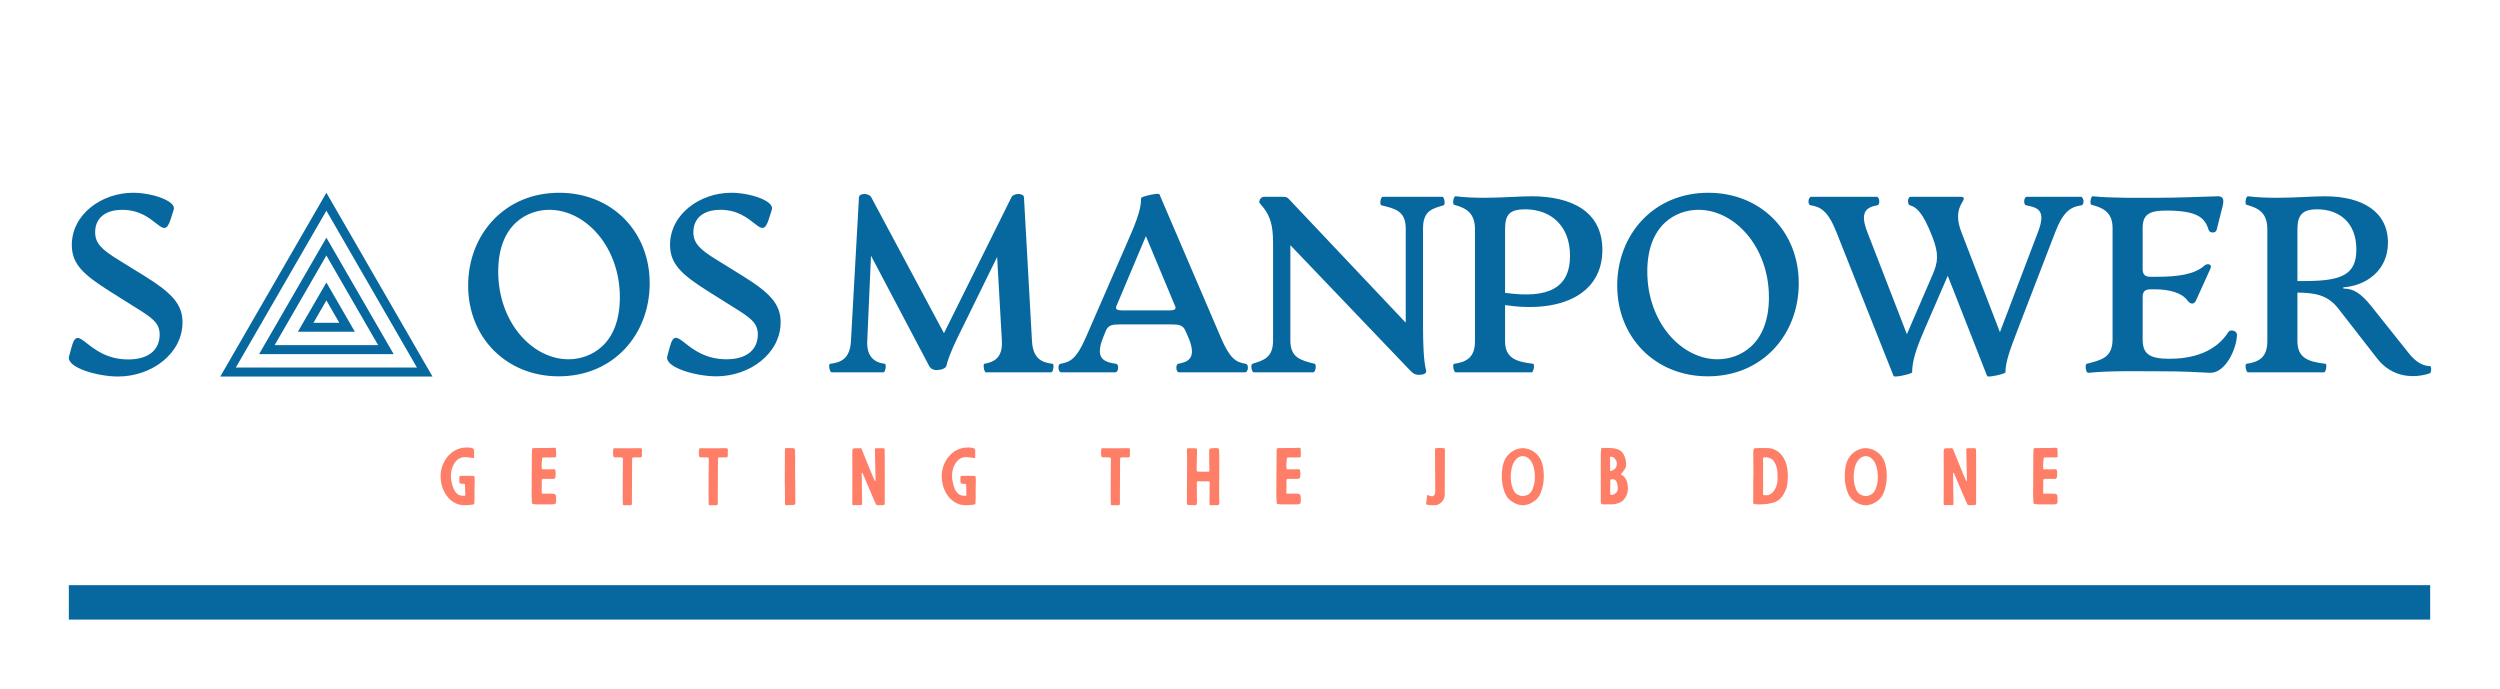
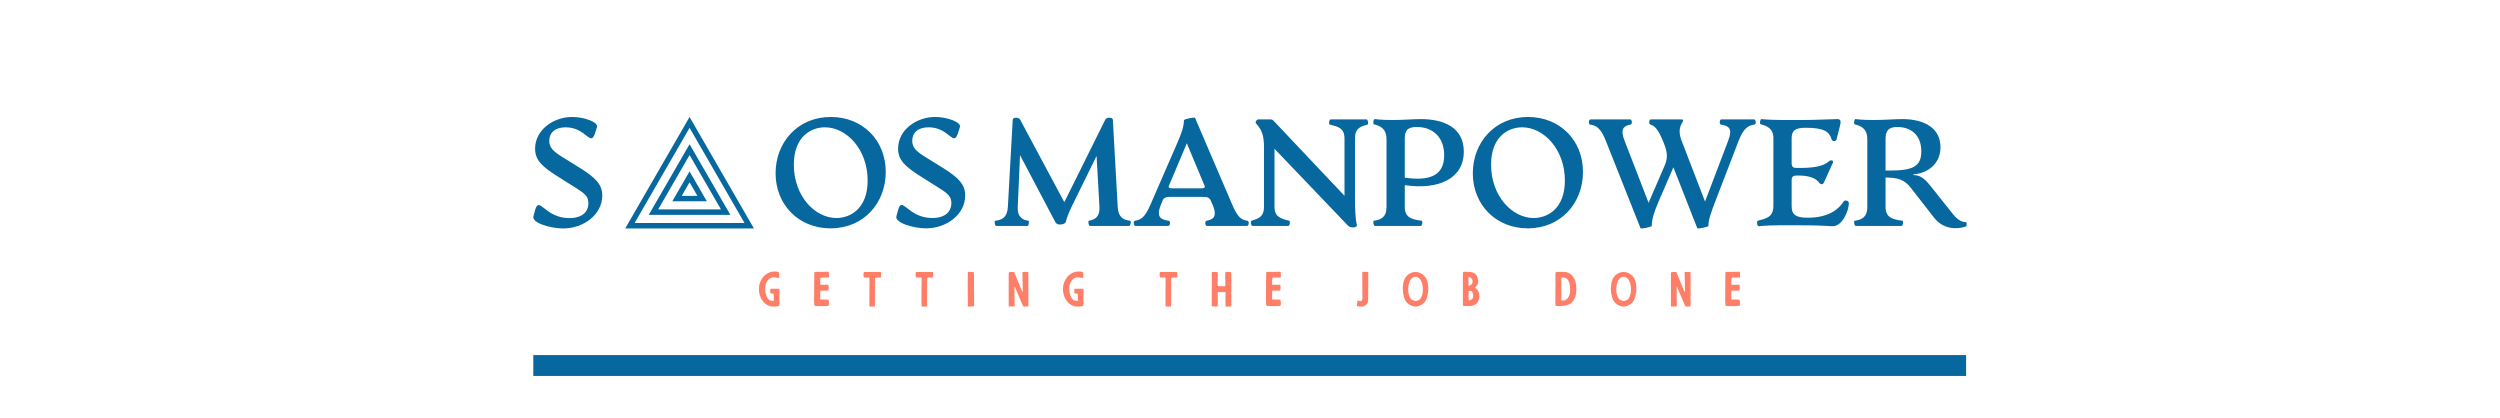
- <svg xmlns="http://www.w3.org/2000/svg" version="1.1" width="3174.854" height="874.27" viewBox="0 0 3174.854 874.27">
+ <svg xmlns="http://www.w3.org/2000/svg" version="1.1" width="300.854" height="50.27" viewBox="0 0 3174.854 874.27">
  <g transform="scale(8.742705) translate(10, 10)">
    <defs id="SvgjsDefs1327" />
    <g id="SvgjsG1328" featureKey="rootContainer" transform="matrix(1,0,0,1,0,0)" fill="#07689f">
      <rect y="0" height="1" width="1" opacity="0" />
      <rect y="75" width="343" height="5" />
    </g>
    <g id="SvgjsG1329" featureKey="sloganFeature-0" transform="matrix(0.5516635,0,0,0.5516635,53.44834,52.3471)" fill="#ff7e67">
      <path d="M9.94 16.64 c0.02 0.96 0 1.94 -0.06 2.9 c0 0.08 -0.06 0.16 -0.12 0.2 c-0.08 0.06 -0.18 0.1 -0.28 0.1 c-1.24 0.2 -2.74 0.3 -3.94 -0.1 c-2.7 -0.92 -4.54 -3.94 -4.54 -7.4 c0 -3.74 2.68 -7.38 6.58 -7.52 c0.52 -0.02 2.3 -0.1 2.24 0.78 c-0.04 0.64 0.02 1.16 0 1.82 c0 0.12 -0.08 0.2 -0.2 0.18 c-1.14 -0.14 -2.44 -0.5 -3.54 0.02 c-0.92 0.44 -1.56 1.38 -1.92 2.3 c-0.64 1.52 -0.5 3.28 -0.06 4.84 c0.34 1.24 1.08 2.7 2.56 2.74 c0.08 0.02 0.84 0.06 0.84 -0.02 l-0.06 -2.56 c-0.02 -0.12 -0.02 -0.24 -0.04 -0.36 s-0.1 -0.16 -0.22 -0.18 c-0.32 0 -0.32 -0.02 -0.64 -0.02 c-0.74 0 -0.58 -0.5 -0.6 -0.66 c-0.02 -0.3 0 -0.58 -0.02 -0.88 c-0.02 -0.28 0.06 -0.5 0.34 -0.54 l0.24 0 c1.04 -0.06 2.1 0.02 3.2 0.02 c0.16 0 0.24 0.2 0.24 0.38 c0.02 0.2 0.02 0.34 0.02 0.54 c0.06 0.98 -0.06 1.98 -0.04 2.96 c0.02 0.16 0.02 0.3 0.02 0.46 z M24.985 15.9 l-0.02 0 c0 0.5 -0.02 1.02 0 1.54 c0.02 0.64 0.06 1.28 0.1 1.92 c0 0.22 0.06 0.28 0.26 0.32 c0.42 0.1 0.82 0.12 1.24 0.12 c1.08 -0.04 2.16 0.04 3.24 0 c0.44 -0.02 0.64 0.02 1.08 -0.06 c0.4 -0.08 0.54 -0.3 0.54 -0.9 c-0.04 -0.38 -0.02 -0.54 -0.02 -1 c0 -0.66 -0.46 -0.88 -0.86 -0.86 c-0.28 0.02 -1.62 -0.02 -2.16 -0.02 c-0.9 0.02 -0.76 0.14 -0.76 -0.8 c0 -0.76 0.02 -1.74 0.02 -2.52 c0 -0.42 0.04 -0.56 0.44 -0.56 l2.5 0 c0.4 0.06 0.68 -0.22 0.68 -0.64 s0.04 -0.44 0.04 -0.86 l-0.06 -0.6 c-0.04 -0.34 -0.16 -0.46 -0.5 -0.46 c-0.22 0 -0.44 0.02 -0.66 0.04 c-0.86 0.06 -1.26 -0.06 -2.1 0 c-0.28 0 -0.32 -0.04 -0.34 -0.3 c-0.08 -0.78 0 -1.64 0.08 -2.42 c0.02 -0.32 0.1 -0.38 0.4 -0.4 l2.82 -0.02 c0.38 -0.04 0.5 -0.02 0.48 -0.4 c-0.04 -0.58 0.02 -1.18 -0.04 -1.76 c-0.04 -0.32 -0.14 -0.38 -0.5 -0.38 c-0.6 0.02 -0.74 0.02 -1.34 0.06 c-0.6 0.02 -3 0.02 -3.58 0.02 c-0.84 0 -0.9 -0.06 -0.92 0.96 c-0.04 0.8 -0.02 1.62 -0.02 2.44 c0 1.4 -0.08 6.42 -0.04 7.54 z M48.95 17.82 c0.02 0.62 0.02 1.24 0.04 1.86 c0 0.28 0.02 0.32 0.3 0.32 l1.8 0 c0.38 0 0.3 -0.64 0.28 -0.98 l0.06 -11.2 c0 -0.3 0.1 -0.4 0.5 -0.4 l1.76 0 c0.42 0 0.32 -0.72 0.32 -1.22 c0 -0.44 0.16 -1.2 -0.32 -1.2 c-0.34 0 -3.6 0 -4.94 0.02 c-0.66 0 -1.2 -0.02 -1.86 -0.02 c-0.5 0 -0.48 0.4 -0.48 1.28 c0 0.56 -0.02 1.12 0.46 1.12 c0.28 0 1.42 0 1.74 0.02 c0.2 0 0.34 0.06 0.38 0.28 c0 0.06 0.02 0.12 0.02 0.18 c0 1.44 -0.1 8.14 -0.06 9.94 z M71.555 17.82 c0.02 0.62 0.02 1.24 0.04 1.86 c0 0.28 0.02 0.32 0.3 0.32 l1.8 0 c0.38 0 0.3 -0.64 0.28 -0.98 l0.06 -11.2 c0 -0.3 0.1 -0.4 0.5 -0.4 l1.76 0 c0.42 0 0.32 -0.72 0.32 -1.22 c0 -0.44 0.16 -1.2 -0.32 -1.2 c-0.34 0 -3.6 0 -4.94 0.02 c-0.66 0 -1.2 -0.02 -1.86 -0.02 c-0.5 0 -0.48 0.4 -0.48 1.28 c0 0.56 -0.02 1.12 0.46 1.12 c0.28 0 1.42 0 1.74 0.02 c0.2 0 0.34 0.06 0.38 0.28 c0 0.06 0.02 0.12 0.02 0.18 c0 1.44 -0.1 8.14 -0.06 9.94 z M94.38 14.84 c-0.06 -2.28 -0.04 -4.7 -0.02 -6.96 c0 -0.7 -0.04 -1.46 -0.04 -2.16 c0 -0.76 -0.3 -0.72 -0.7 -0.74 c-0.58 -0.02 -0.84 -0.02 -1.42 -0.02 c-0.38 -0.02 -0.54 0.08 -0.54 0.46 c0 1.96 -0.06 7.5 -0.04 8.3 s0.1 4.44 0.06 5.24 c-0.02 0.28 0 0.56 0.02 0.84 c0.02 0.1 0.08 0.2 0.24 0.2 c0.66 -0.04 1.28 -0.04 1.94 -0.06 c0.24 -0.02 0.44 -0.08 0.54 -0.34 c0.02 -0.14 -0.04 -3.8 -0.04 -4.76 z M117.925 5.46 c0.06 0.28 0.02 13.6 0.02 13.94 c0 0.6 -0.22 0.58 -0.62 0.58 c-0.6 0 -1.44 0.1 -1.62 -0.1 c-0.16 -0.14 -3.12 -7.28 -3.54 -8.18 c-0.04 -0.08 -0.14 -0.28 -0.22 -0.24 c-0.1 0.04 -0.06 0.18 -0.06 0.26 c-0.02 0.7 0.1 6.74 0.1 7.7 c0 0.48 -0.02 0.56 -0.42 0.56 l-1 0 c-0.26 0 -0.58 -0.02 -0.84 0.02 c-0.2 0 -0.3 -0.06 -0.32 -0.26 l0 -1.58 c0.04 -1.68 0 -11.64 0 -12.38 c0 -0.64 0.18 -0.76 0.82 -0.76 c0.44 -0.02 0.88 -0.02 1.32 -0.02 c0.14 0 0.22 0.02 0.3 0.2 c0.54 1.26 2.84 7.04 3.2 7.74 c0.06 0.14 0.28 0.7 0.4 0.76 l0.02 0 c0.08 -0.08 0.06 -0.48 0.06 -0.6 c0 -0.3 -0.16 -7.32 -0.16 -7.46 c0 -0.2 -0.06 -0.38 0.04 -0.52 c0.06 -0.08 0.32 -0.1 0.42 -0.12 c0.56 -0.04 1.22 0.02 1.78 0 c0.28 0 0.26 0.2 0.32 0.46 z M141.89 16.64 c0.02 0.96 0 1.94 -0.06 2.9 c0 0.08 -0.06 0.16 -0.12 0.2 c-0.08 0.06 -0.18 0.1 -0.28 0.1 c-1.24 0.2 -2.74 0.3 -3.94 -0.1 c-2.7 -0.92 -4.54 -3.94 -4.54 -7.4 c0 -3.74 2.68 -7.38 6.58 -7.52 c0.52 -0.02 2.3 -0.1 2.24 0.78 c-0.04 0.64 0.02 1.16 0 1.82 c0 0.12 -0.08 0.2 -0.2 0.18 c-1.14 -0.14 -2.44 -0.5 -3.54 0.02 c-0.92 0.44 -1.56 1.38 -1.92 2.3 c-0.64 1.52 -0.5 3.28 -0.06 4.84 c0.34 1.24 1.08 2.7 2.56 2.74 c0.08 0.02 0.84 0.06 0.84 -0.02 l-0.06 -2.56 c-0.02 -0.12 -0.02 -0.24 -0.04 -0.36 s-0.1 -0.16 -0.22 -0.18 c-0.32 0 -0.32 -0.02 -0.64 -0.02 c-0.74 0 -0.58 -0.5 -0.6 -0.66 c-0.02 -0.3 0 -0.58 -0.02 -0.88 c-0.02 -0.28 0.06 -0.5 0.34 -0.54 l0.24 0 c1.04 -0.06 2.1 0.02 3.2 0.02 c0.16 0 0.24 0.2 0.24 0.38 c0.02 0.2 0.02 0.34 0.02 0.54 c0.06 0.98 -0.06 1.98 -0.04 2.96 c0.02 0.16 0.02 0.3 0.02 0.46 z M177.44 17.82 c0.02 0.62 0.02 1.24 0.04 1.86 c0 0.28 0.02 0.32 0.3 0.32 l1.8 0 c0.38 0 0.3 -0.64 0.28 -0.98 l0.06 -11.2 c0 -0.3 0.1 -0.4 0.5 -0.4 l1.76 0 c0.42 0 0.32 -0.72 0.32 -1.22 c0 -0.44 0.16 -1.2 -0.32 -1.2 c-0.34 0 -3.6 0 -4.94 0.02 c-0.66 0 -1.2 -0.02 -1.86 -0.02 c-0.5 0 -0.48 0.4 -0.48 1.28 c0 0.56 -0.02 1.12 0.46 1.12 c0.28 0 1.42 0 1.74 0.02 c0.2 0 0.34 0.06 0.38 0.28 c0 0.06 0.02 0.12 0.02 0.18 c0 1.44 -0.1 8.14 -0.06 9.94 z M203.505 14.08 c0 0.9 -0.02 2.68 -0.04 2.68 l0 2.72 c0 0.12 -0.02 0.32 0.04 0.44 c0.06 0.14 0.24 0.1 0.36 0.08 c0.58 -0.06 1.16 0.02 1.74 0 c0.64 -0.02 0.44 -1 0.42 -1.4 c-0.08 -0.88 0.02 -7.58 0.02 -9.98 c0 -1.08 -0.04 -3.3 -0.1 -3.4 c-0.1 -0.18 -0.36 -0.22 -0.56 -0.24 c-0.44 -0.08 -0.66 0.04 -1.32 0.04 s-0.7 0.2 -0.7 0.9 l0 0.6 c-0.02 0.48 0.06 3.84 0.06 4.38 c0 0.26 -0.02 0.28 -0.28 0.28 c-0.66 -0.02 -1.58 0.06 -2.26 0 c-0.98 -0.08 -0.76 0 -0.82 -0.9 l0 -0.12 c0 -1.28 0.16 -4.6 0.1 -4.8 c-0.1 -0.3 -0.22 -0.36 -0.48 -0.34 c-0.6 0.04 -1.22 -0.06 -1.82 -0.02 c-0.2 0.02 -0.26 0.08 -0.32 0.28 c-0.02 0.1 -0.04 0.2 -0.04 0.3 c0 0.62 0.04 1.46 0.06 2.08 l-0.06 11.86 c0 0.52 0.46 0.46 1.48 0.46 c0.94 0 1.18 0.22 1.18 -0.9 c0 -0.9 -0.06 -2.04 -0.04 -2.94 c0.02 -0.7 0 -1.38 0 -2.08 c0.02 -0.26 0.08 -0.34 0.32 -0.34 c0.88 -0.02 1.84 0 2.72 0 c0.28 0 0.34 0.04 0.34 0.36 z M221.07 15.9 l-0.02 0 c0 0.5 -0.02 1.02 0 1.54 c0.02 0.64 0.06 1.28 0.1 1.92 c0 0.22 0.06 0.28 0.26 0.32 c0.42 0.1 0.82 0.12 1.24 0.12 c1.08 -0.04 2.16 0.04 3.24 0 c0.44 -0.02 0.64 0.02 1.08 -0.06 c0.4 -0.08 0.54 -0.3 0.54 -0.9 c-0.04 -0.38 -0.02 -0.54 -0.02 -1 c0 -0.66 -0.46 -0.88 -0.86 -0.86 c-0.28 0.02 -1.62 -0.02 -2.16 -0.02 c-0.9 0.02 -0.76 0.14 -0.76 -0.8 c0 -0.76 0.02 -1.74 0.02 -2.52 c0 -0.42 0.04 -0.56 0.44 -0.56 l2.5 0 c0.4 0.06 0.68 -0.22 0.68 -0.64 s0.04 -0.44 0.04 -0.86 l-0.06 -0.6 c-0.04 -0.34 -0.16 -0.46 -0.5 -0.46 c-0.22 0 -0.44 0.02 -0.66 0.04 c-0.86 0.06 -1.26 -0.06 -2.1 0 c-0.28 0 -0.32 -0.04 -0.34 -0.3 c-0.08 -0.78 0 -1.64 0.08 -2.42 c0.02 -0.32 0.1 -0.38 0.4 -0.4 l2.82 -0.02 c0.38 -0.04 0.5 -0.02 0.48 -0.4 c-0.04 -0.58 0.02 -1.18 -0.04 -1.76 c-0.04 -0.32 -0.14 -0.38 -0.5 -0.38 c-0.6 0.02 -0.74 0.02 -1.34 0.06 c-0.6 0.02 -3 0.02 -3.58 0.02 c-0.84 0 -0.9 -0.06 -0.92 0.96 c-0.04 0.8 -0.02 1.62 -0.02 2.44 c0 1.4 -0.08 6.42 -0.04 7.54 z M262.84 5.58 c0 0.28 0.06 9.76 0.06 10.92 c0 0.26 -0.06 0.52 -0.2 0.74 c-0.1 0.2 -0.3 0.44 -0.56 0.44 c-0.28 0 -0.58 -0.1 -0.86 -0.2 c-0.14 -0.08 -0.48 -0.32 -0.52 0 c-0.06 0.52 -0.22 1.84 -0.28 2.24 c0 0.1 0.26 0.14 0.3 0.16 c0.52 0.1 1.08 0.14 1.6 0.14 c0.54 0.02 1.08 -0.06 1.56 -0.34 c0.82 -0.48 1.46 -1.4 1.46 -2.4 l0.04 -11.12 c0 -0.12 0.04 -0.76 -0.04 -0.96 c-0.12 -0.32 -0.56 -0.24 -0.82 -0.24 c-0.44 0 -0.88 -0.04 -1.3 0 c-0.4 0.04 -0.44 0.16 -0.44 0.62 z M290.965 8.68 c0.42 1.24 0.52 2.58 0.52 3.9 c0 1.1 -0.2 2.16 -0.48 3.22 c-0.36 1.26 -0.96 2.4 -2.04 3.14 c-0.8 0.58 -1.64 0.96 -2.62 1.06 c-0.14 0 -0.26 0.02 -0.4 0.02 c-0.12 0 -0.24 -0.02 -0.38 -0.02 c-0.98 -0.1 -1.82 -0.48 -2.64 -1.06 c-1.06 -0.74 -1.68 -1.88 -2.02 -3.14 c-0.3 -1.06 -0.48 -2.12 -0.48 -3.22 c0 -1.32 0.1 -2.66 0.52 -3.9 c0.74 -2.14 2.78 -3.66 5 -3.7 c2.22 0.04 4.26 1.56 5.02 3.7 z M289.025 14.04 c0.2 -1.22 0.12 -2.46 -0.12 -3.68 c-0.24 -1.1 -0.72 -2.18 -1.64 -2.84 c-0.16 -0.12 -0.34 -0.22 -0.52 -0.28 c-0.26 -0.12 -0.54 -0.16 -0.8 -0.16 s-0.52 0.04 -0.78 0.16 c-0.2 0.06 -0.36 0.16 -0.52 0.28 c-0.94 0.66 -1.42 1.74 -1.64 2.84 c-0.24 1.22 -0.32 2.46 -0.12 3.68 c0.2 1.1 0.6 2.58 1.64 3.14 c0.44 0.24 0.92 0.4 1.42 0.42 c0.5 -0.02 1 -0.18 1.44 -0.42 c1.04 -0.56 1.44 -2.04 1.64 -3.14 z M306.49 6.54 c0 0.96 -0.04 11.28 0 12.2 c0.02 0.22 0.02 0.44 0.02 0.66 c0 0.16 0.1 0.26 0.24 0.32 c0.12 0.04 0.28 0.08 0.4 0.08 c0.58 -0.06 1.2 0 1.8 -0.02 c1.04 0.08 1.98 -0.16 2.88 -0.64 c0.84 -0.48 1.3 -1.34 1.62 -2.24 c0.26 -0.76 0.22 -1.66 0.08 -2.44 c-0.12 -0.7 -0.44 -1.38 -0.86 -1.94 c-0.06 -0.08 -0.92 -0.62 -0.88 -0.66 c0.52 -0.74 1.26 -1.36 1.36 -2.28 c0.08 -0.8 -0.1 -1.62 -0.38 -2.36 c-0.18 -0.48 -0.42 -0.94 -0.8 -1.3 c-0.64 -0.6 -1.6 -0.86 -2.44 -0.94 c-0.86 -0.08 -1.66 -0.02 -2.52 -0.06 c-0.3 0 -0.44 0.12 -0.44 0.44 c0 0.42 -0.08 0.76 -0.08 1.18 z M308.95 10.18 c-0.02 -0.22 0 -1.98 -0.04 -2.64 c-0.02 -0.24 0.12 -0.36 0.38 -0.3 c0.2 0.04 0.36 0.06 0.52 0.18 c0.5 0.38 0.88 0.84 0.9 1.48 c0 0.32 0 0.64 -0.12 0.94 c-0.14 0.36 -0.34 0.64 -0.7 0.82 c-0.24 0.12 -0.46 0.26 -0.7 0.36 c-0.12 0.04 -0.24 -0.02 -0.26 -0.14 c0 -0.24 0.02 -0.7 0.02 -0.7 z M310.95 15.48 c0 0.1 -0.02 0.28 -0.02 0.46 c-0.02 0.6 -0.8 1.36 -1.7 1.38 c-0.06 0 -0.16 -0.06 -0.18 -0.12 c-0.04 -0.12 -0.08 -0.26 -0.08 -0.4 c-0.02 -0.62 0 -1.22 0 -1.88 c0.06 -0.42 0.02 -0.86 0.02 -1.3 c0.02 -0.34 0.1 -0.4 0.42 -0.46 c0.48 -0.06 0.92 0.14 1.14 0.52 c0.26 0.46 0.36 0.96 0.4 1.48 l0 0.32 z M355.04 16.32 c0.12 -0.26 0.22 -0.52 0.32 -0.78 c0.22 -0.64 0.26 -1.3 0.32 -1.96 c0.12 -1.4 0.08 -2.82 -0.28 -4.18 c-0.44 -1.74 -1.56 -3.34 -3.24 -4.08 c-0.76 -0.34 -1.62 -0.38 -2.44 -0.36 c-0.86 0 -1.74 -0.04 -2.6 0.04 c-0.24 0.02 -0.36 0.14 -0.4 0.36 c-0.04 0.24 -0.08 0.48 -0.08 0.7 c0.04 1.22 0 4.84 0.04 5.44 c0.02 0.54 -0.04 1.2 -0.04 1.74 c0.02 1.34 0 2.7 0 4.04 c0 0.56 -0.02 1.1 -0.02 1.66 c0 0.6 -0.22 0.86 1.42 0.86 c1.46 0 2.98 -0.12 4.36 -0.64 c1.28 -0.46 2.08 -1.64 2.64 -2.84 z M349.22 14.24 l0 -2.4 c0 -1.52 0.04 -2.5 -0.02 -3.78 l0 -0.24 c0.02 -0.42 0.08 -0.44 0.52 -0.44 c0.58 -0.02 1 0.12 1.5 0.32 s0.78 0.64 1.04 1.06 c0.5 0.82 0.7 1.72 0.74 2.66 c0.02 0.54 0.04 1.08 0.04 1.62 c0 2.56 -1.5 4.34 -2.82 4.34 c-0.88 0 -1.02 0.06 -1.02 -0.52 c0 -0.6 0.04 -1.2 0.04 -1.8 c-0.02 -0.26 -0.02 -0.54 -0.02 -0.82 z M381.265 8.68 c0.42 1.24 0.52 2.58 0.52 3.9 c0 1.1 -0.2 2.16 -0.48 3.22 c-0.36 1.26 -0.96 2.4 -2.04 3.14 c-0.8 0.58 -1.64 0.96 -2.62 1.06 c-0.14 0 -0.26 0.02 -0.4 0.02 c-0.12 0 -0.24 -0.02 -0.38 -0.02 c-0.98 -0.1 -1.82 -0.48 -2.64 -1.06 c-1.06 -0.74 -1.68 -1.88 -2.02 -3.14 c-0.3 -1.06 -0.48 -2.12 -0.48 -3.22 c0 -1.32 0.1 -2.66 0.52 -3.9 c0.74 -2.14 2.78 -3.66 5 -3.7 c2.22 0.04 4.26 1.56 5.02 3.7 z M379.325 14.04 c0.2 -1.22 0.12 -2.46 -0.12 -3.68 c-0.24 -1.1 -0.72 -2.18 -1.64 -2.84 c-0.16 -0.12 -0.34 -0.22 -0.52 -0.28 c-0.26 -0.12 -0.54 -0.16 -0.8 -0.16 s-0.52 0.04 -0.78 0.16 c-0.2 0.06 -0.36 0.16 -0.52 0.28 c-0.94 0.66 -1.42 1.74 -1.64 2.84 c-0.24 1.22 -0.32 2.46 -0.12 3.68 c0.2 1.1 0.6 2.58 1.64 3.14 c0.44 0.24 0.92 0.4 1.42 0.42 c0.5 -0.02 1 -0.18 1.44 -0.42 c1.04 -0.56 1.44 -2.04 1.64 -3.14 z M405.29 5.46 c0.06 0.28 0.02 13.6 0.02 13.94 c0 0.6 -0.22 0.58 -0.62 0.58 c-0.6 0 -1.44 0.1 -1.62 -0.1 c-0.16 -0.14 -3.12 -7.28 -3.54 -8.18 c-0.04 -0.08 -0.14 -0.28 -0.22 -0.24 c-0.1 0.04 -0.06 0.18 -0.06 0.26 c-0.02 0.7 0.1 6.74 0.1 7.7 c0 0.48 -0.02 0.56 -0.42 0.56 l-1 0 c-0.26 0 -0.58 -0.02 -0.84 0.02 c-0.2 0 -0.3 -0.06 -0.32 -0.26 l0 -1.58 c0.04 -1.68 0 -11.64 0 -12.38 c0 -0.64 0.18 -0.76 0.82 -0.76 c0.44 -0.02 0.88 -0.02 1.32 -0.02 c0.14 0 0.22 0.02 0.3 0.2 c0.54 1.26 2.84 7.04 3.2 7.74 c0.06 0.14 0.28 0.7 0.4 0.76 l0.02 0 c0.08 -0.08 0.06 -0.48 0.06 -0.6 c0 -0.3 -0.16 -7.32 -0.16 -7.46 c0 -0.2 -0.06 -0.38 0.04 -0.52 c0.06 -0.08 0.32 -0.1 0.42 -0.12 c0.56 -0.04 1.22 0.02 1.78 0 c0.28 0 0.26 0.2 0.32 0.46 z M420.335 15.9 l-0.02 0 c0 0.5 -0.02 1.02 0 1.54 c0.02 0.64 0.06 1.28 0.1 1.92 c0 0.22 0.06 0.28 0.26 0.32 c0.42 0.1 0.82 0.12 1.24 0.12 c1.08 -0.04 2.16 0.04 3.24 0 c0.44 -0.02 0.64 0.02 1.08 -0.06 c0.4 -0.08 0.54 -0.3 0.54 -0.9 c-0.04 -0.38 -0.02 -0.54 -0.02 -1 c0 -0.66 -0.46 -0.88 -0.86 -0.86 c-0.28 0.02 -1.62 -0.02 -2.16 -0.02 c-0.9 0.02 -0.76 0.14 -0.76 -0.8 c0 -0.76 0.02 -1.74 0.02 -2.52 c0 -0.42 0.04 -0.56 0.44 -0.56 l2.5 0 c0.4 0.06 0.68 -0.22 0.68 -0.64 s0.04 -0.44 0.04 -0.86 l-0.06 -0.6 c-0.04 -0.34 -0.16 -0.46 -0.5 -0.46 c-0.22 0 -0.44 0.02 -0.66 0.04 c-0.86 0.06 -1.26 -0.06 -2.1 0 c-0.28 0 -0.32 -0.04 -0.34 -0.3 c-0.08 -0.78 0 -1.64 0.08 -2.42 c0.02 -0.32 0.1 -0.38 0.4 -0.4 l2.82 -0.02 c0.38 -0.04 0.5 -0.02 0.48 -0.4 c-0.04 -0.58 0.02 -1.18 -0.04 -1.76 c-0.04 -0.32 -0.14 -0.38 -0.5 -0.38 c-0.6 0.02 -0.74 0.02 -1.34 0.06 c-0.6 0.02 -3 0.02 -3.58 0.02 c-0.84 0 -0.9 -0.06 -0.92 0.96 c-0.04 0.8 -0.02 1.62 -0.02 2.44 c0 1.4 -0.08 6.42 -0.04 7.54 z" />
    </g>
    <g id="SvgjsG1330" featureKey="nameLeftFeature-0" transform="matrix(0.9115968,0,0,0.9115968,-2.194973,7.644262)" fill="#07689f">
      <path d="M10.24 40.64 c-3.28 0 -8.28 -1.44 -7.8 -3.2 l0.4 -1.48 c1.12 -4.2 2.44 1.96 9.04 1.96 c3.36 0 5 -1.64 5 -3.96 c0 -1.88 -1.2 -2.68 -4.04 -4.44 l-3.88 -2.44 c-4.32 -2.72 -6.08 -4.4 -6.08 -7.4 c0 -4.92 4.8 -8.32 9.76 -8.32 c3.04 0 6.92 1.32 6.48 2.68 l-0.48 1.52 c-1.24 3.88 -2.24 -1.48 -7.72 -1.48 c-2.84 0 -4.32 1.44 -4.32 3.56 c0 1.8 1.08 2.8 3.76 4.44 l4.2 2.6 c4.24 2.64 5.96 4.44 5.96 7.32 c0 5 -4.92 8.64 -10.28 8.64 z" />
    </g>
    <g id="SvgjsG1331" featureKey="inlineSymbolFeature-0" transform="matrix(0.3132076,0,0,0.3132076,21.74943,15.6854)" fill="#07689f">
      <path d="M50,49,36.8,71.83H63.2Zm0,8.31,6,10.4H44Z" />
      <path d="M50,7.39.8,92.61H99.2Zm0,8.31L92,88.45H8Z" />
      <path d="M81.2,82.22H18.8l31.2-54ZM26,78.06H74L50,36.49Z" />
    </g>
    <g id="SvgjsG1332" featureKey="nameRightFeature-0" transform="matrix(0.9106776,0,0,0.9106776,55.99651,7.654703)" fill="#07689f">
      <path d="M16.64 40.64 c-8.32 0 -14.44 -6.16 -14.44 -14.48 c0 -8.08 5.76 -14.8 14.52 -14.8 c8.36 0 14.44 6.12 14.44 14.44 c0 8.12 -5.72 14.84 -14.52 14.84 z M18.2 37.92 c3.52 0 8.2 -2.32 8.2 -9.88 c0 -8.08 -5.48 -13.96 -11.24 -13.96 c-3.52 0 -8.16 2.32 -8.16 9.84 c0 8.16 5.48 14 11.2 14 z M41.766 40.64 c-3.28 0 -8.28 -1.44 -7.8 -3.2 l0.4 -1.48 c1.12 -4.2 2.44 1.96 9.04 1.96 c3.36 0 5 -1.64 5 -3.96 c0 -1.88 -1.2 -2.68 -4.04 -4.44 l-3.88 -2.44 c-4.32 -2.72 -6.08 -4.4 -6.08 -7.4 c0 -4.92 4.8 -8.32 9.76 -8.32 c3.04 0 6.92 1.32 6.48 2.68 l-0.48 1.52 c-1.24 3.88 -2.24 -1.48 -7.72 -1.48 c-2.84 0 -4.32 1.44 -4.32 3.56 c0 1.8 1.08 2.8 3.76 4.44 l4.2 2.6 c4.24 2.64 5.96 4.44 5.96 7.32 c0 5 -4.92 8.64 -10.28 8.64 z M95.418 38.64 c0.32 0.04 0.08 1.36 -0.2 1.36 l-10.44 0 c-0.28 0 -0.48 -1.32 -0.24 -1.36 c1.68 -0.28 2.92 -1.08 2.8 -3.6 l-0.76 -13.44 l-6.48 13.2 c-0.84 1.72 -1.48 3.48 -1.6 4.12 c-0.08 0.48 -0.92 0.72 -1.56 0.72 c-0.6 0 -1 -0.24 -1.24 -0.72 l-9.24 -17.52 l-0.6 13.64 c-0.12 2.8 1.52 3.44 2.8 3.6 c0.32 0.04 0.08 1.36 -0.2 1.36 l-8.28 0 c-0.32 0 -0.56 -1.32 -0.24 -1.36 c1.72 -0.2 3.16 -0.8 3.32 -3.6 l1.28 -22.96 c0.04 -0.68 1.56 -0.72 1.96 0 l11.6 21.68 l10.76 -21.68 c0.36 -0.72 1.96 -0.68 2 0 l1.28 22.96 c0.16 2.8 1.6 3.4 3.28 3.6 z M126.224 38.64 c0.56 0.08 0.4 1.36 -0.08 1.36 l-10.56 0 c-0.52 0 -0.56 -1.28 -0.12 -1.36 c1.48 -0.28 3.08 -0.8 1.6 -4.24 l-0.44 -1 c-0.4 -0.96 -1.08 -1.04 -2.28 -1.04 l-8.16 0 c-1.2 0 -1.88 0.08 -2.28 1.04 l-0.4 1 c-1.4 3.44 0.12 3.96 2.04 4.24 c0.52 0.08 0.4 1.36 -0.12 1.36 l-8.64 0 c-0.48 0 -0.6 -1.28 -0.12 -1.36 c1.64 -0.28 2.6 -0.84 4.08 -4.24 l6.76 -15.52 c1.56 -3.52 2.04 -5.16 2.04 -6.68 c0 -0.24 2.8 -0.88 2.92 -0.6 l9.76 22.76 c1.44 3.4 2.4 4.04 4 4.28 z M114.064 30.12 c0.56 0 1.16 -0.08 0.92 -0.64 l-4.68 -11.2 l-4.72 11.2 c-0.24 0.56 0.36 0.64 0.92 0.64 l7.56 0 z M153.87 40.4 c-0.68 0 -1.04 -0.28 -1.48 -0.76 l-19.04 -19.92 l0 15.2 c0 2.72 1.6 3.16 3.88 3.72 c0.32 0.08 0.16 1.36 -0.24 1.36 l-9.48 0 c-0.32 0 -0.56 -1.24 -0.2 -1.36 c1.68 -0.56 3.28 -0.88 3.28 -3.72 l0 -15.52 c0 -2.84 -0.44 -4.2 -1.48 -5.6 c-0.36 -0.48 -0.72 -0.8 -0.72 -0.92 c0 -0.36 0.24 -0.88 0.8 -0.88 l2.96 0 c0.4 0 0.68 0.04 0.96 0.36 l18.64 19.72 l0 -15.04 c0 -2.84 -1.8 -3.16 -3.88 -3.68 c-0.32 -0.08 -0.16 -1.36 0.24 -1.36 l9.48 0 c0.32 0 0.52 1.28 0.2 1.36 c-1.76 0.52 -3.28 0.84 -3.28 3.68 l0 15.56 c0 2.64 0.08 5.56 0.48 7.04 c0.16 0.6 -0.48 0.76 -1.12 0.76 z M183.116 20.48 c0 7.12 -6.68 10.12 -15.52 8.8 l0 5.76 c0 2.8 1.92 3.28 4.48 3.6 c0.28 0.04 0.08 1.36 -0.24 1.36 l-12.12 0 c-0.32 0 -0.56 -1.32 -0.24 -1.36 c2.04 -0.28 3.32 -1.08 3.32 -3.6 l0 -17.84 c0 -2.64 -1.4 -3.4 -3.32 -3.92 c-0.32 -0.08 -0.12 -1.4 0.24 -1.36 c1.56 0.2 3.32 0.24 4.6 0.24 c2.96 0 5.44 -0.24 7.48 -0.24 c6.2 0 11.32 2.28 11.32 8.56 z M170.796 14 c-2.52 0 -3.2 0.88 -3.2 3.2 l0 10.12 c6.8 0.96 10.36 -0.68 10.36 -5.92 c0 -4.76 -3.04 -7.4 -7.16 -7.4 z M199.922 40.64 c-8.32 0 -14.44 -6.16 -14.44 -14.48 c0 -8.08 5.76 -14.8 14.52 -14.8 c8.36 0 14.44 6.12 14.44 14.44 c0 8.12 -5.72 14.84 -14.52 14.84 z M201.482 37.92 c3.52 0 8.2 -2.32 8.2 -9.88 c0 -8.08 -5.48 -13.96 -11.24 -13.96 c-3.52 0 -8.16 2.32 -8.16 9.84 c0 8.16 5.48 14 11.2 14 z M259.408 12 c0.52 0 0.64 1.28 0.12 1.36 c-1.6 0.24 -2.84 0.84 -4.16 4.24 l-6.04 15.68 c-1.28 3.32 -1.92 5.16 -1.92 6.72 c0 0.24 -2.8 0.88 -2.92 0.6 l-6.28 -16 l-3.76 8.68 c-1.44 3.32 -1.92 5.12 -1.92 6.72 c0 0.24 -2.84 0.88 -2.96 0.6 l-9.12 -22.96 c-1.36 -3.44 -2.56 -4.04 -4.12 -4.28 c-0.52 -0.08 -0.4 -1.36 0.12 -1.36 l10.4 0 c0.52 0 0.6 1.28 0.12 1.36 c-1.84 0.32 -2.8 1.16 -1.6 4.24 l6.32 16.32 l4.08 -9.44 c0.92 -2.12 1.04 -3.4 -0.04 -6.16 c-1.48 -3.8 -2.52 -4.68 -3.56 -4.96 c-0.44 -0.12 -0.4 -1.36 0.12 -1.36 l7.96 0 c0.4 0 0.52 0.12 0.52 0.32 c0 0.52 -1.76 1.76 -0.4 5.28 l6.16 16 l6.08 -16 c1.32 -3.44 0 -3.88 -1.92 -4.24 c-0.44 -0.08 -0.36 -1.36 0.12 -1.36 l8.6 0 z M260.614 40.08 c-0.4 0.04 -0.56 -1.36 -0.24 -1.44 c2.32 -0.6 4.12 -0.96 4.12 -3.92 l0 -17.76 c0 -2.56 -1.64 -3.24 -3.36 -3.68 c-0.32 -0.08 -0.12 -1.4 0.2 -1.36 c2.92 0.32 7.96 0.24 10.4 0.24 c3.64 0 6.28 -0.16 9.56 -0.24 c0.96 0 0.96 0.64 0.76 1.56 l-0.96 3.8 c-0.12 0.56 -1.12 0.56 -1.28 0 c-0.6 -1.96 -1.8 -3.08 -6.8 -3.08 c-2.8 0 -3.72 0.72 -3.72 2.8 l0 6.52 c0 1.04 0.52 1.24 1.32 1.24 l0.88 0 c3.24 0 6.04 -0.32 7.68 -1.8 c0.4 -0.36 1.28 -0.28 0.92 0.52 l-2.28 5.04 c-0.32 0.72 -0.92 0.64 -1.36 0.04 c-0.92 -1.28 -2.96 -1.8 -5.28 -1.8 l-0.56 0 c-0.8 0 -1.32 0.2 -1.32 1.24 l0 6.72 c0 2.28 0.96 3.12 4.28 3.12 c6.04 0 8.44 -2.76 9.4 -4.28 c0.28 -0.44 1.36 -0.24 1.36 0.44 c0 2.04 -1.72 6.08 -4.24 6.08 c-2.24 -0.12 -4.44 -0.24 -7.8 -0.24 c-3.68 0 -8.04 -0.12 -11.68 0.24 z M315.1 39 c0.32 0 0.24 1.08 0 1.16 c-2.52 0.84 -6 0.72 -8.4 -2.36 l-6.16 -7.92 c-1.72 -2.24 -3.76 -2.56 -6.56 -2.6 l0 7.76 c0 2.8 1.92 3.28 4.48 3.6 c0.28 0.04 0.08 1.36 -0.24 1.36 l-12.12 0 c-0.32 0 -0.56 -1.32 -0.24 -1.36 c2.04 -0.28 3.32 -1.08 3.32 -3.6 l0 -17.84 c0 -2.64 -1.4 -3.4 -3.32 -3.92 c-0.32 -0.08 -0.12 -1.4 0.24 -1.36 c1.56 0.2 3.32 0.24 4.6 0.24 c2.96 0 5.72 -0.24 7.64 -0.24 c6.04 0 10.08 2.48 10.08 7.4 c0 4.64 -3.76 6.92 -7.12 7.12 l0 0.2 c1.6 0 2.76 0.68 4.52 2.88 l5.96 7.48 c1.24 1.56 2.44 2 3.32 2 z M295.14 25.44 c5.96 0 8.24 -1.04 8.24 -5.04 c0 -4.28 -2.72 -6.4 -6.28 -6.4 c-2.36 0 -3.12 0.96 -3.12 3.2 l0 8.24 l1.16 0 z" />
    </g>
  </g>
</svg>
